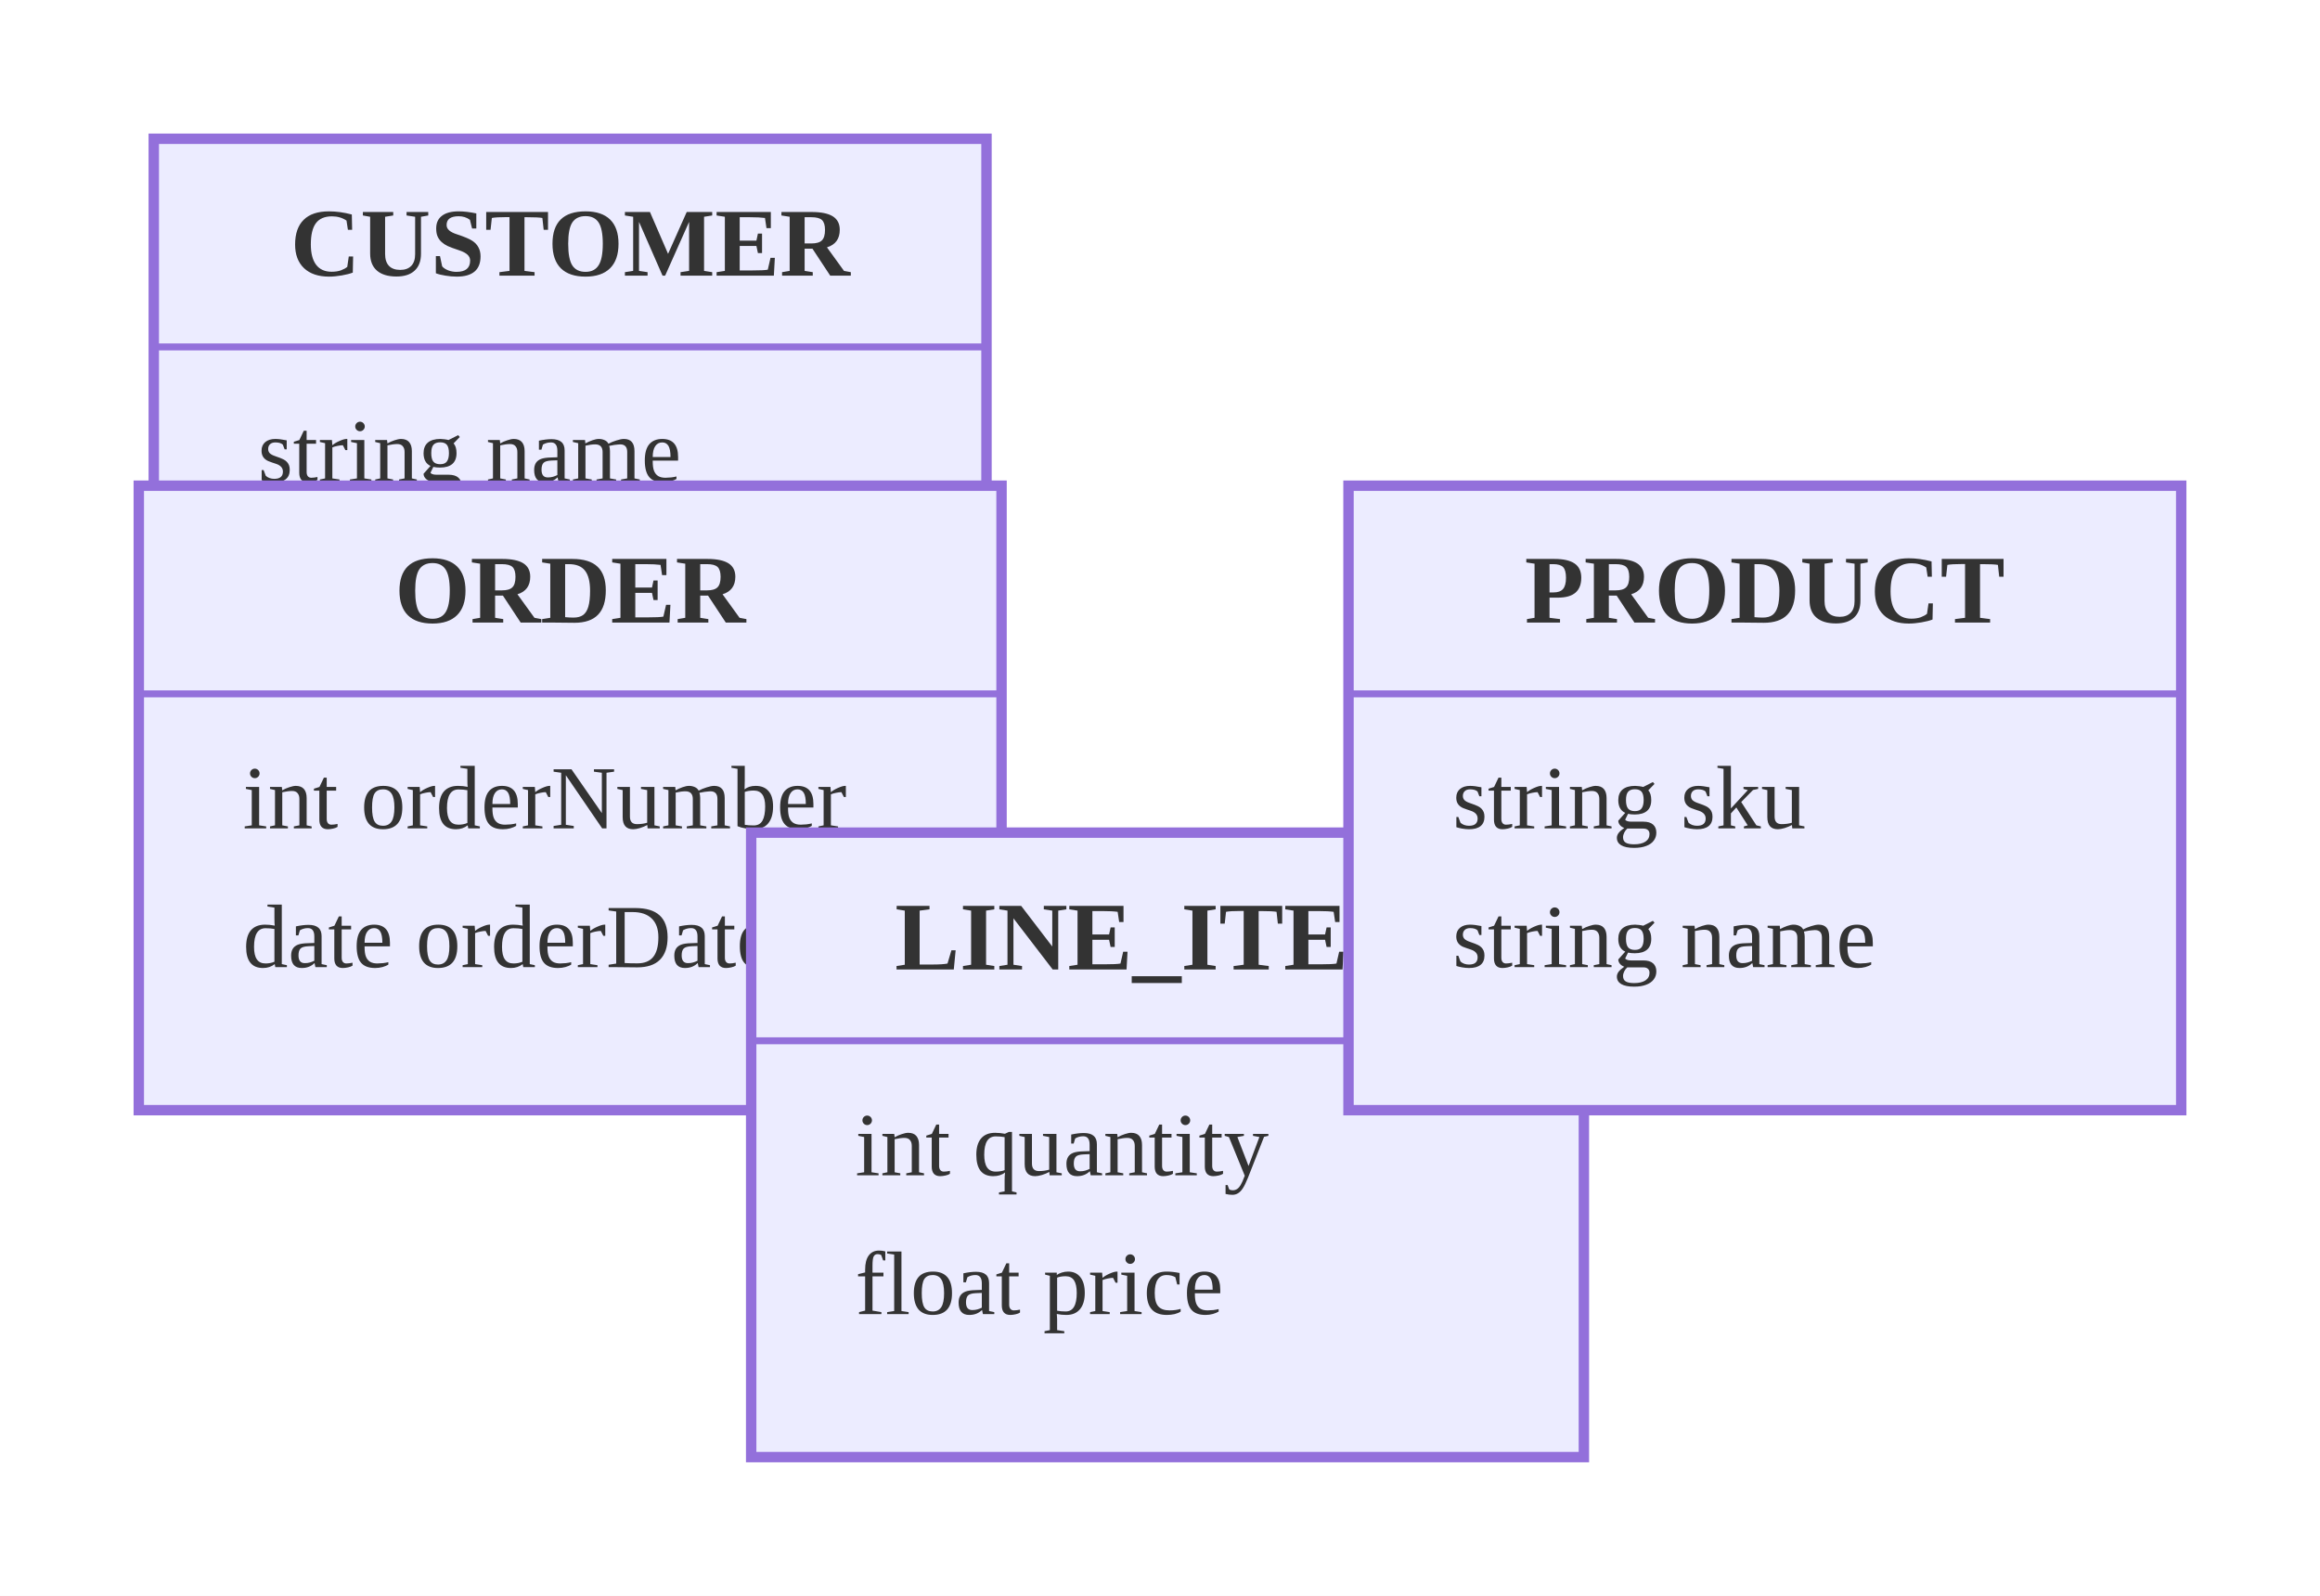
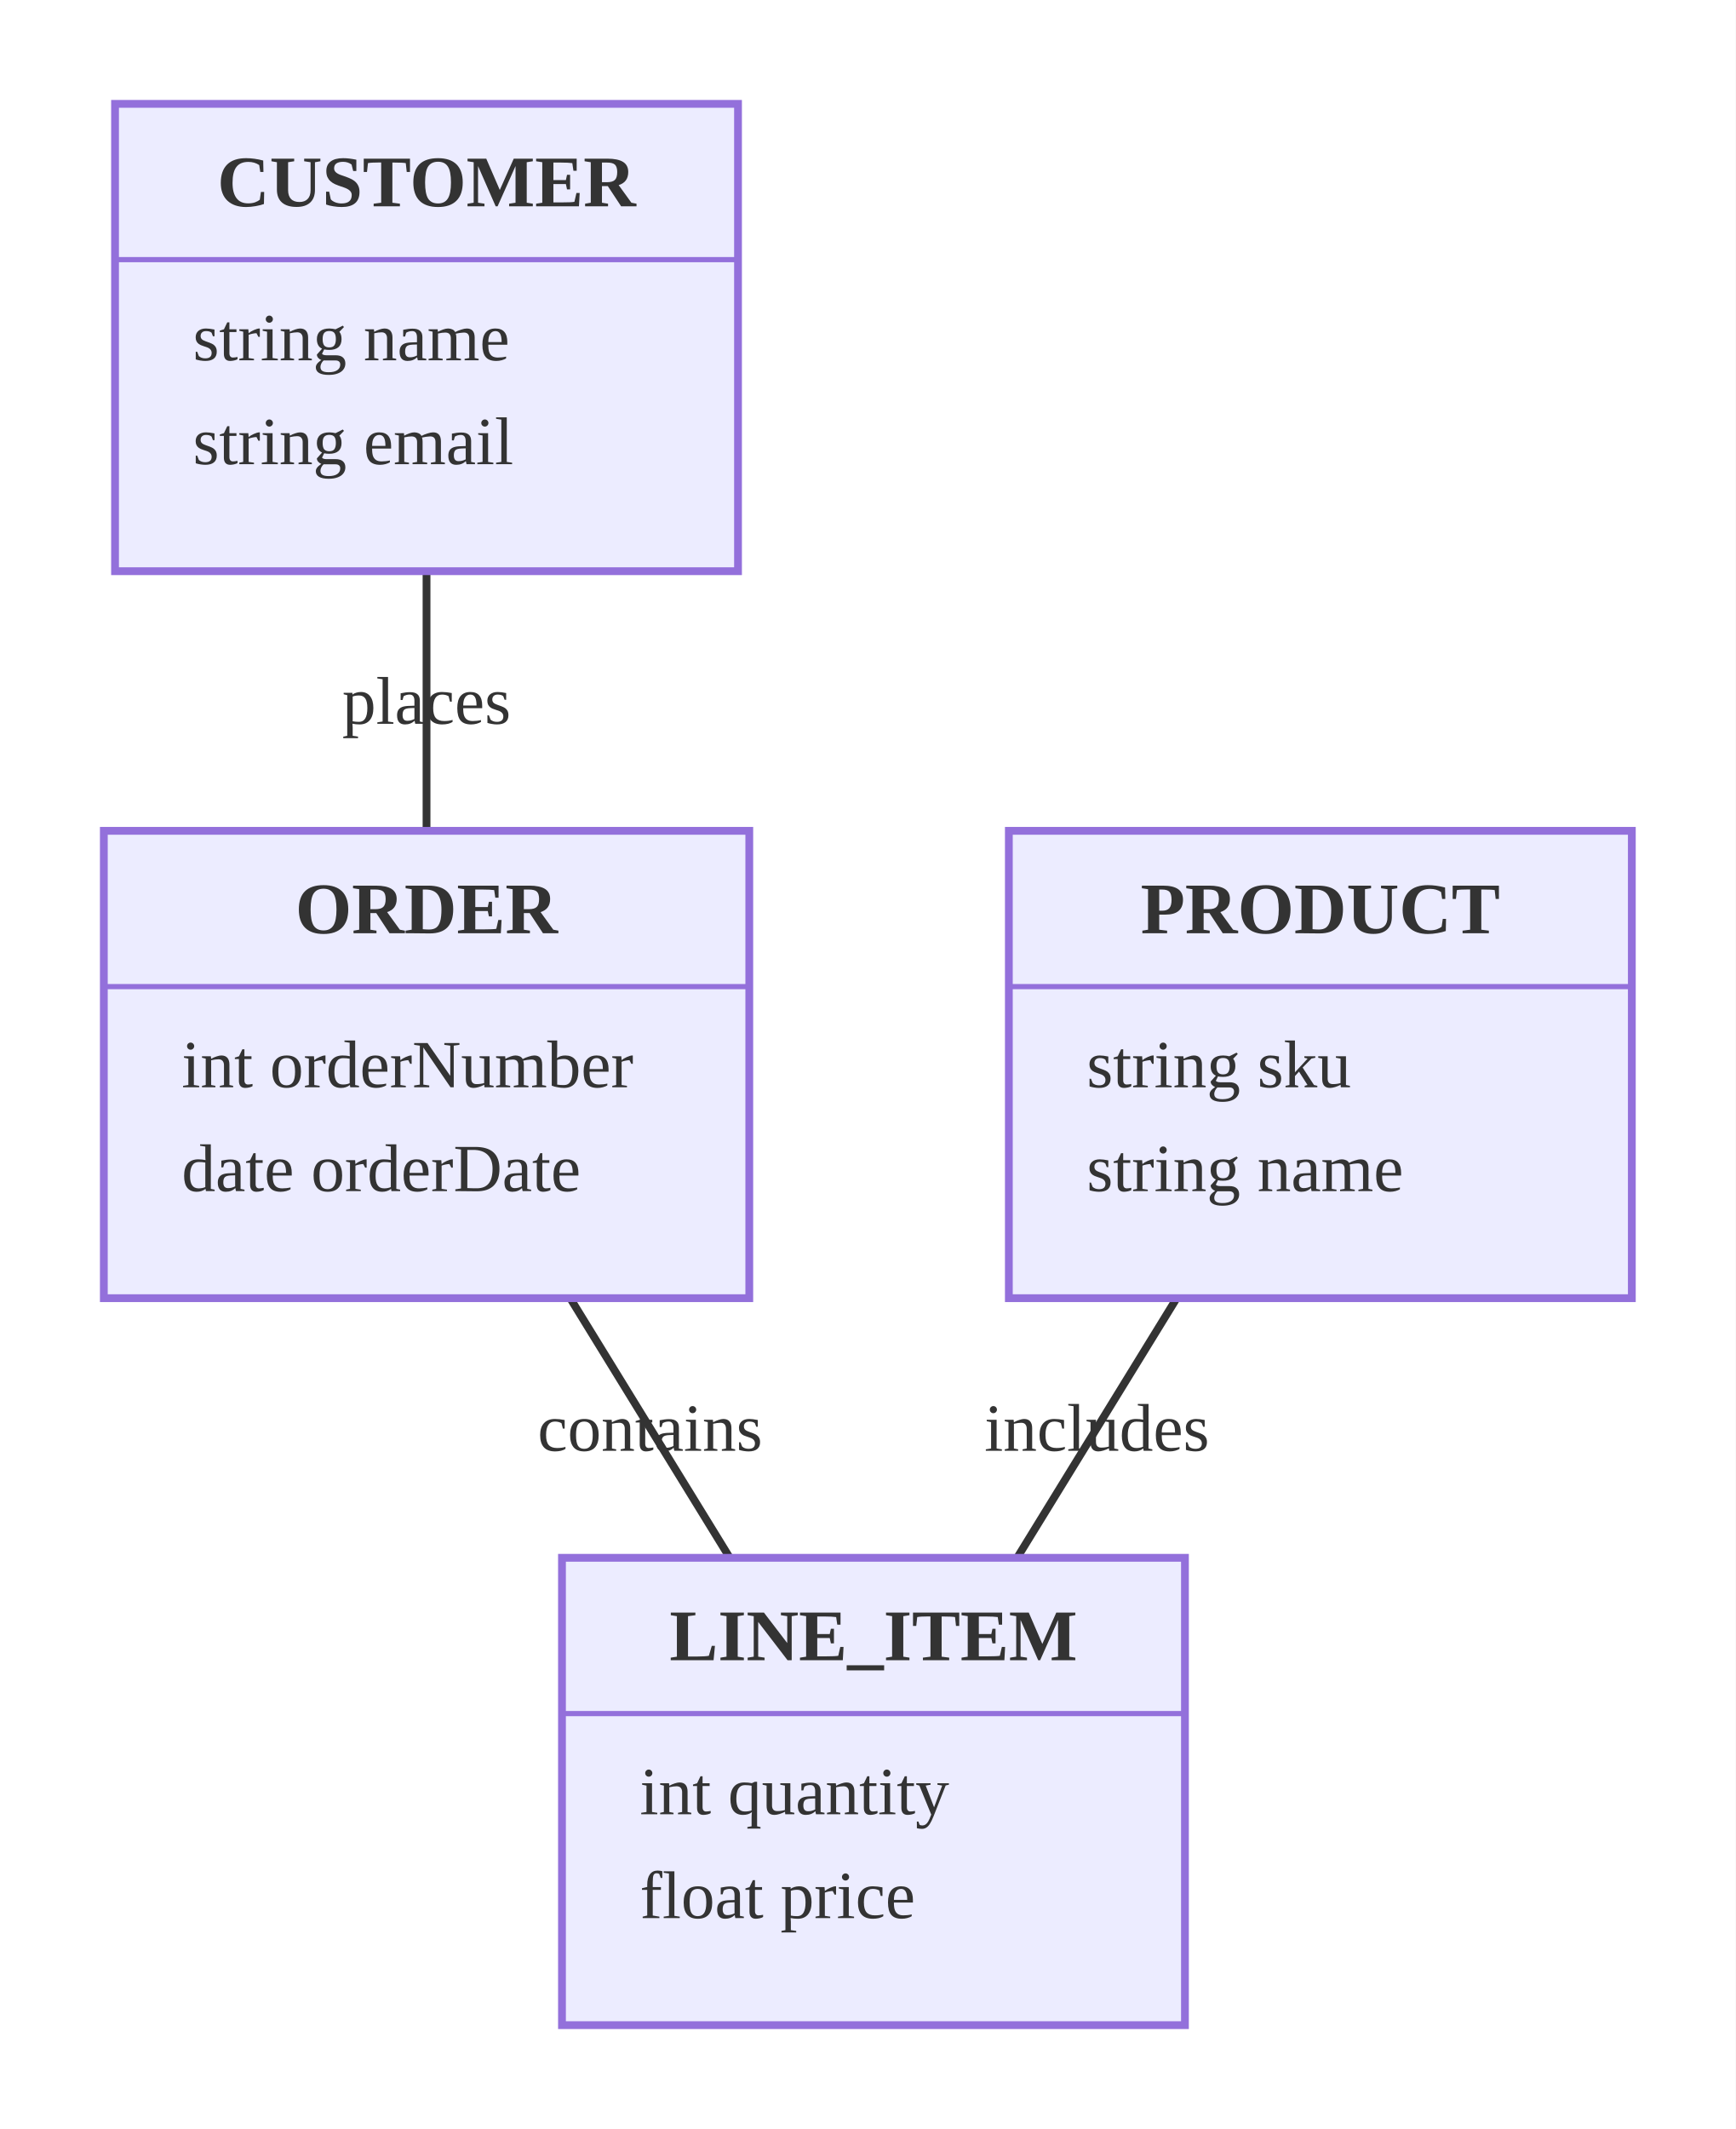
- <svg xmlns="http://www.w3.org/2000/svg" viewBox="0 0 334.33 230.00">
-   <rect x="0.00" y="0.00" width="334.33" height="230.00" style="fill:#fff;stroke:none" />
-   <line x1="82.16" y1="65.00" x2="82.16" y2="115.00" style="stroke:#333;stroke-width:1.5;fill:none" />
-   <text x="82.16" y="90.00" text-anchor="middle" dominant-baseline="central" style="fill:#333;font-size:13px">places</text>
-   <line x1="82.16" y1="115.00" x2="168.25" y2="165.00" style="stroke:#333;stroke-width:1.5;fill:none" />
-   <text x="125.21" y="140.00" text-anchor="middle" dominant-baseline="central" style="fill:#333;font-size:13px">contains</text>
-   <line x1="254.33" y1="115.00" x2="168.25" y2="165.00" style="stroke:#333;stroke-width:1.5;fill:none" />
-   <text x="211.29" y="140.00" text-anchor="middle" dominant-baseline="central" style="fill:#333;font-size:13px">includes</text>
+ <svg xmlns="http://www.w3.org/2000/svg" viewBox="0 0 334.33 410.00">
+   <rect x="0.00" y="0.00" width="334.33" height="410.00" style="fill:#fff;stroke:none" />
+   <line x1="82.16" y1="65.00" x2="82.16" y2="205.00" style="stroke:#333;stroke-width:1.5;fill:none" />
+   <text x="82.16" y="135.00" text-anchor="middle" dominant-baseline="central" style="fill:#333;font-size:13px">places</text>
+   <line x1="82.16" y1="205.00" x2="168.25" y2="345.00" style="stroke:#333;stroke-width:1.5;fill:none" />
+   <text x="125.21" y="275.00" text-anchor="middle" dominant-baseline="central" style="fill:#333;font-size:13px">contains</text>
+   <line x1="254.33" y1="205.00" x2="168.25" y2="345.00" style="stroke:#333;stroke-width:1.5;fill:none" />
+   <text x="211.29" y="275.00" text-anchor="middle" dominant-baseline="central" style="fill:#333;font-size:13px">includes</text>
  <rect x="22.16" y="20.00" width="120.00" height="90.00" style="fill:#ECECFF;stroke:#9370DB;stroke-width:1.5" />
  <text x="82.16" y="35.00" text-anchor="middle" dominant-baseline="central" style="fill:#333;font-size:14px;font-weight:bold">CUSTOMER</text>
  <line x1="22.16" y1="50.00" x2="142.16" y2="50.00" style="stroke:#9370DB;stroke-width:1" />
  <text x="37.16" y="65.00" text-anchor="start" dominant-baseline="central" style="fill:#333;font-size:13px">string name</text>
  <text x="37.16" y="85.00" text-anchor="start" dominant-baseline="central" style="fill:#333;font-size:13px">string email</text>
-   <rect x="20.00" y="70.00" width="124.33" height="90.00" style="fill:#ECECFF;stroke:#9370DB;stroke-width:1.5" />
-   <text x="82.16" y="85.00" text-anchor="middle" dominant-baseline="central" style="fill:#333;font-size:14px;font-weight:bold">ORDER</text>
-   <line x1="20.00" y1="100.00" x2="144.33" y2="100.00" style="stroke:#9370DB;stroke-width:1" />
-   <text x="35.00" y="115.00" text-anchor="start" dominant-baseline="central" style="fill:#333;font-size:13px">int orderNumber</text>
-   <text x="35.00" y="135.00" text-anchor="start" dominant-baseline="central" style="fill:#333;font-size:13px">date orderDate</text>
-   <rect x="108.25" y="120.00" width="120.00" height="90.00" style="fill:#ECECFF;stroke:#9370DB;stroke-width:1.5" />
-   <text x="168.25" y="135.00" text-anchor="middle" dominant-baseline="central" style="fill:#333;font-size:14px;font-weight:bold">LINE_ITEM</text>
-   <line x1="108.25" y1="150.00" x2="228.25" y2="150.00" style="stroke:#9370DB;stroke-width:1" />
-   <text x="123.25" y="165.00" text-anchor="start" dominant-baseline="central" style="fill:#333;font-size:13px">int quantity</text>
-   <text x="123.25" y="185.00" text-anchor="start" dominant-baseline="central" style="fill:#333;font-size:13px">float price</text>
-   <rect x="194.33" y="70.00" width="120.00" height="90.00" style="fill:#ECECFF;stroke:#9370DB;stroke-width:1.5" />
-   <text x="254.33" y="85.00" text-anchor="middle" dominant-baseline="central" style="fill:#333;font-size:14px;font-weight:bold">PRODUCT</text>
-   <line x1="194.33" y1="100.00" x2="314.33" y2="100.00" style="stroke:#9370DB;stroke-width:1" />
-   <text x="209.33" y="115.00" text-anchor="start" dominant-baseline="central" style="fill:#333;font-size:13px">string sku</text>
-   <text x="209.33" y="135.00" text-anchor="start" dominant-baseline="central" style="fill:#333;font-size:13px">string name</text>
+   <rect x="20.00" y="160.00" width="124.33" height="90.00" style="fill:#ECECFF;stroke:#9370DB;stroke-width:1.5" />
+   <text x="82.16" y="175.00" text-anchor="middle" dominant-baseline="central" style="fill:#333;font-size:14px;font-weight:bold">ORDER</text>
+   <line x1="20.00" y1="190.00" x2="144.33" y2="190.00" style="stroke:#9370DB;stroke-width:1" />
+   <text x="35.00" y="205.00" text-anchor="start" dominant-baseline="central" style="fill:#333;font-size:13px">int orderNumber</text>
+   <text x="35.00" y="225.00" text-anchor="start" dominant-baseline="central" style="fill:#333;font-size:13px">date orderDate</text>
+   <rect x="108.25" y="300.00" width="120.00" height="90.00" style="fill:#ECECFF;stroke:#9370DB;stroke-width:1.5" />
+   <text x="168.25" y="315.00" text-anchor="middle" dominant-baseline="central" style="fill:#333;font-size:14px;font-weight:bold">LINE_ITEM</text>
+   <line x1="108.25" y1="330.00" x2="228.25" y2="330.00" style="stroke:#9370DB;stroke-width:1" />
+   <text x="123.25" y="345.00" text-anchor="start" dominant-baseline="central" style="fill:#333;font-size:13px">int quantity</text>
+   <text x="123.25" y="365.00" text-anchor="start" dominant-baseline="central" style="fill:#333;font-size:13px">float price</text>
+   <rect x="194.33" y="160.00" width="120.00" height="90.00" style="fill:#ECECFF;stroke:#9370DB;stroke-width:1.5" />
+   <text x="254.33" y="175.00" text-anchor="middle" dominant-baseline="central" style="fill:#333;font-size:14px;font-weight:bold">PRODUCT</text>
+   <line x1="194.33" y1="190.00" x2="314.33" y2="190.00" style="stroke:#9370DB;stroke-width:1" />
+   <text x="209.33" y="205.00" text-anchor="start" dominant-baseline="central" style="fill:#333;font-size:13px">string sku</text>
+   <text x="209.33" y="225.00" text-anchor="start" dominant-baseline="central" style="fill:#333;font-size:13px">string name</text>
</svg>
